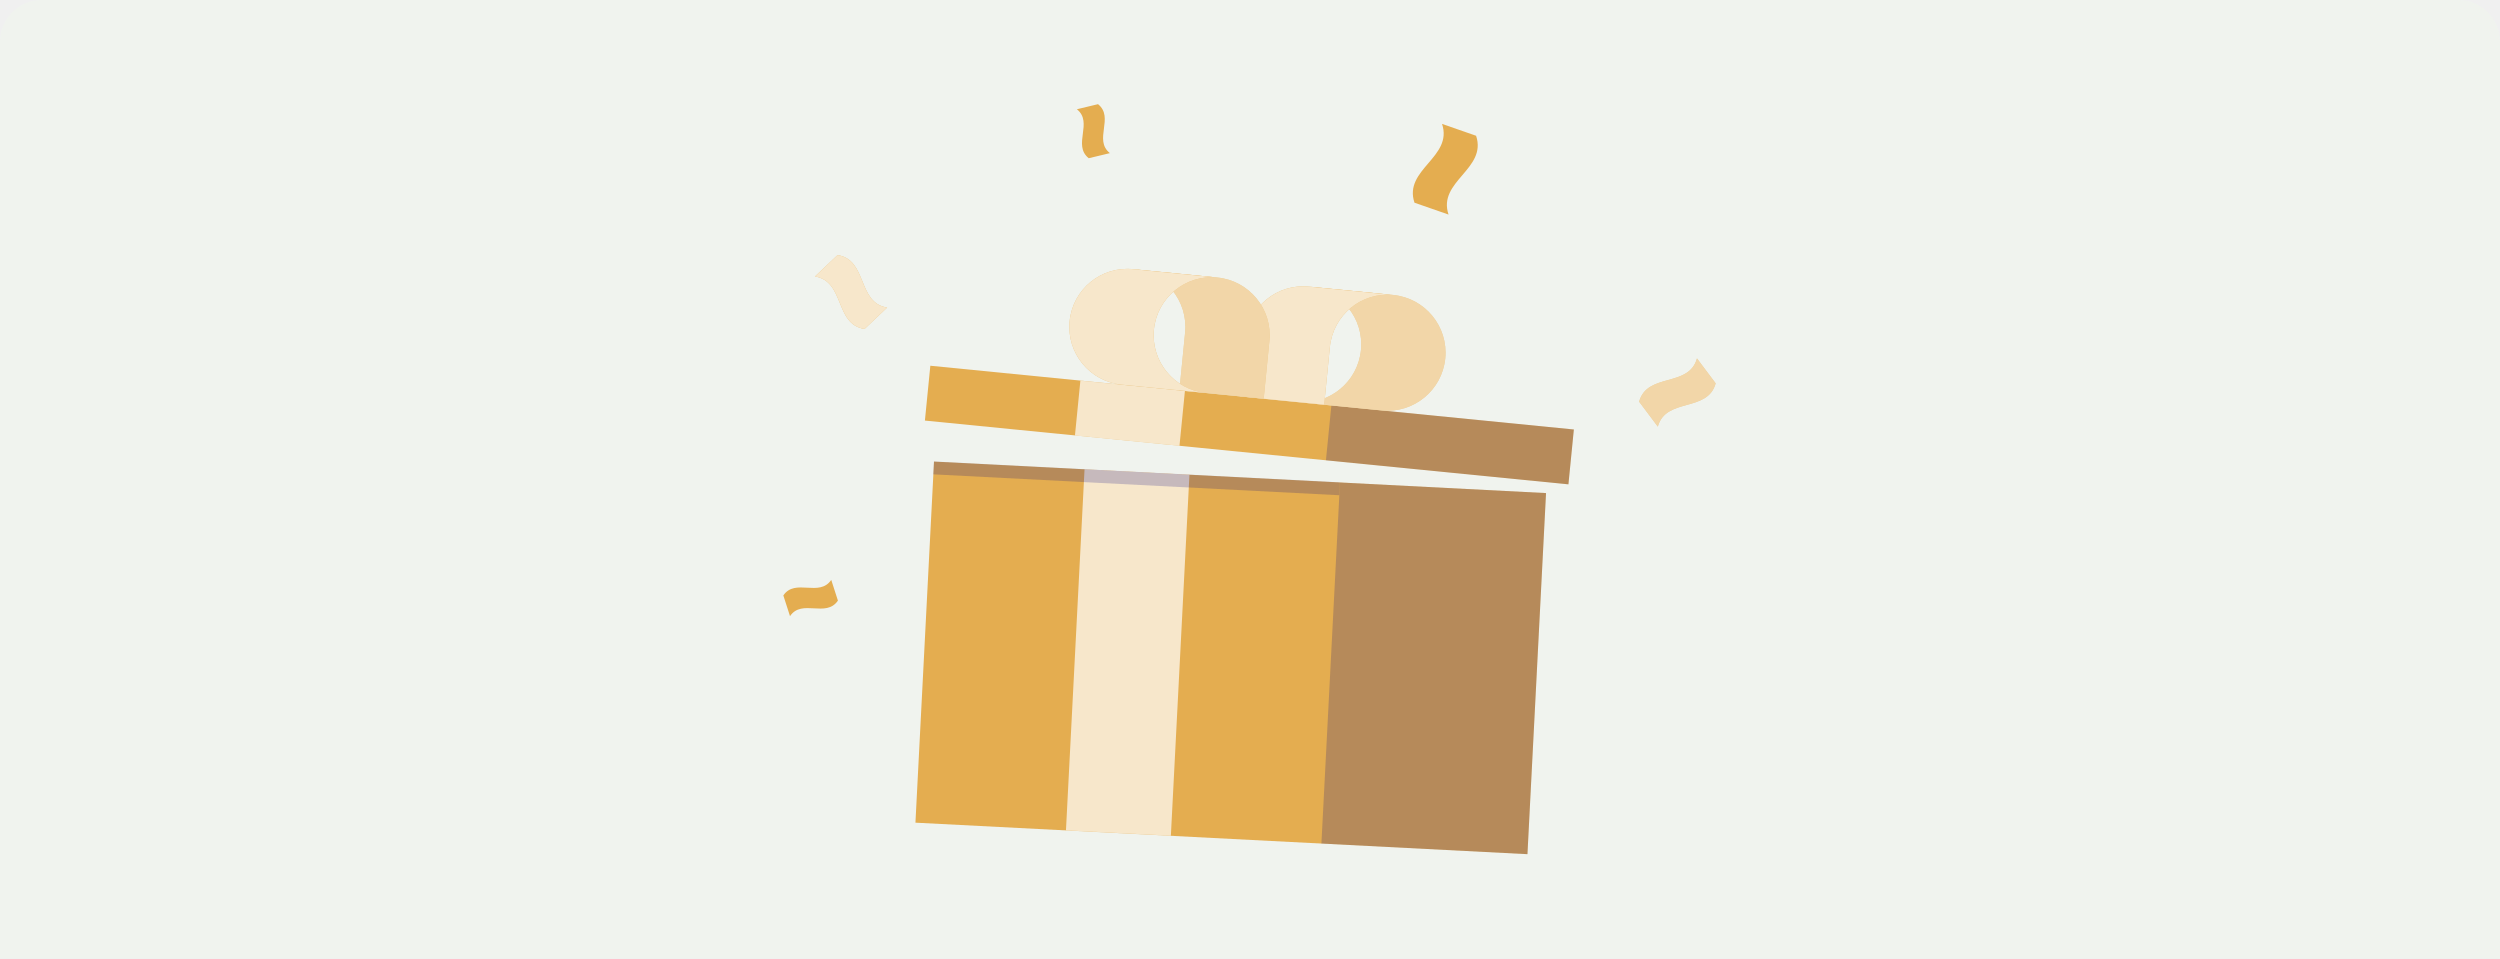
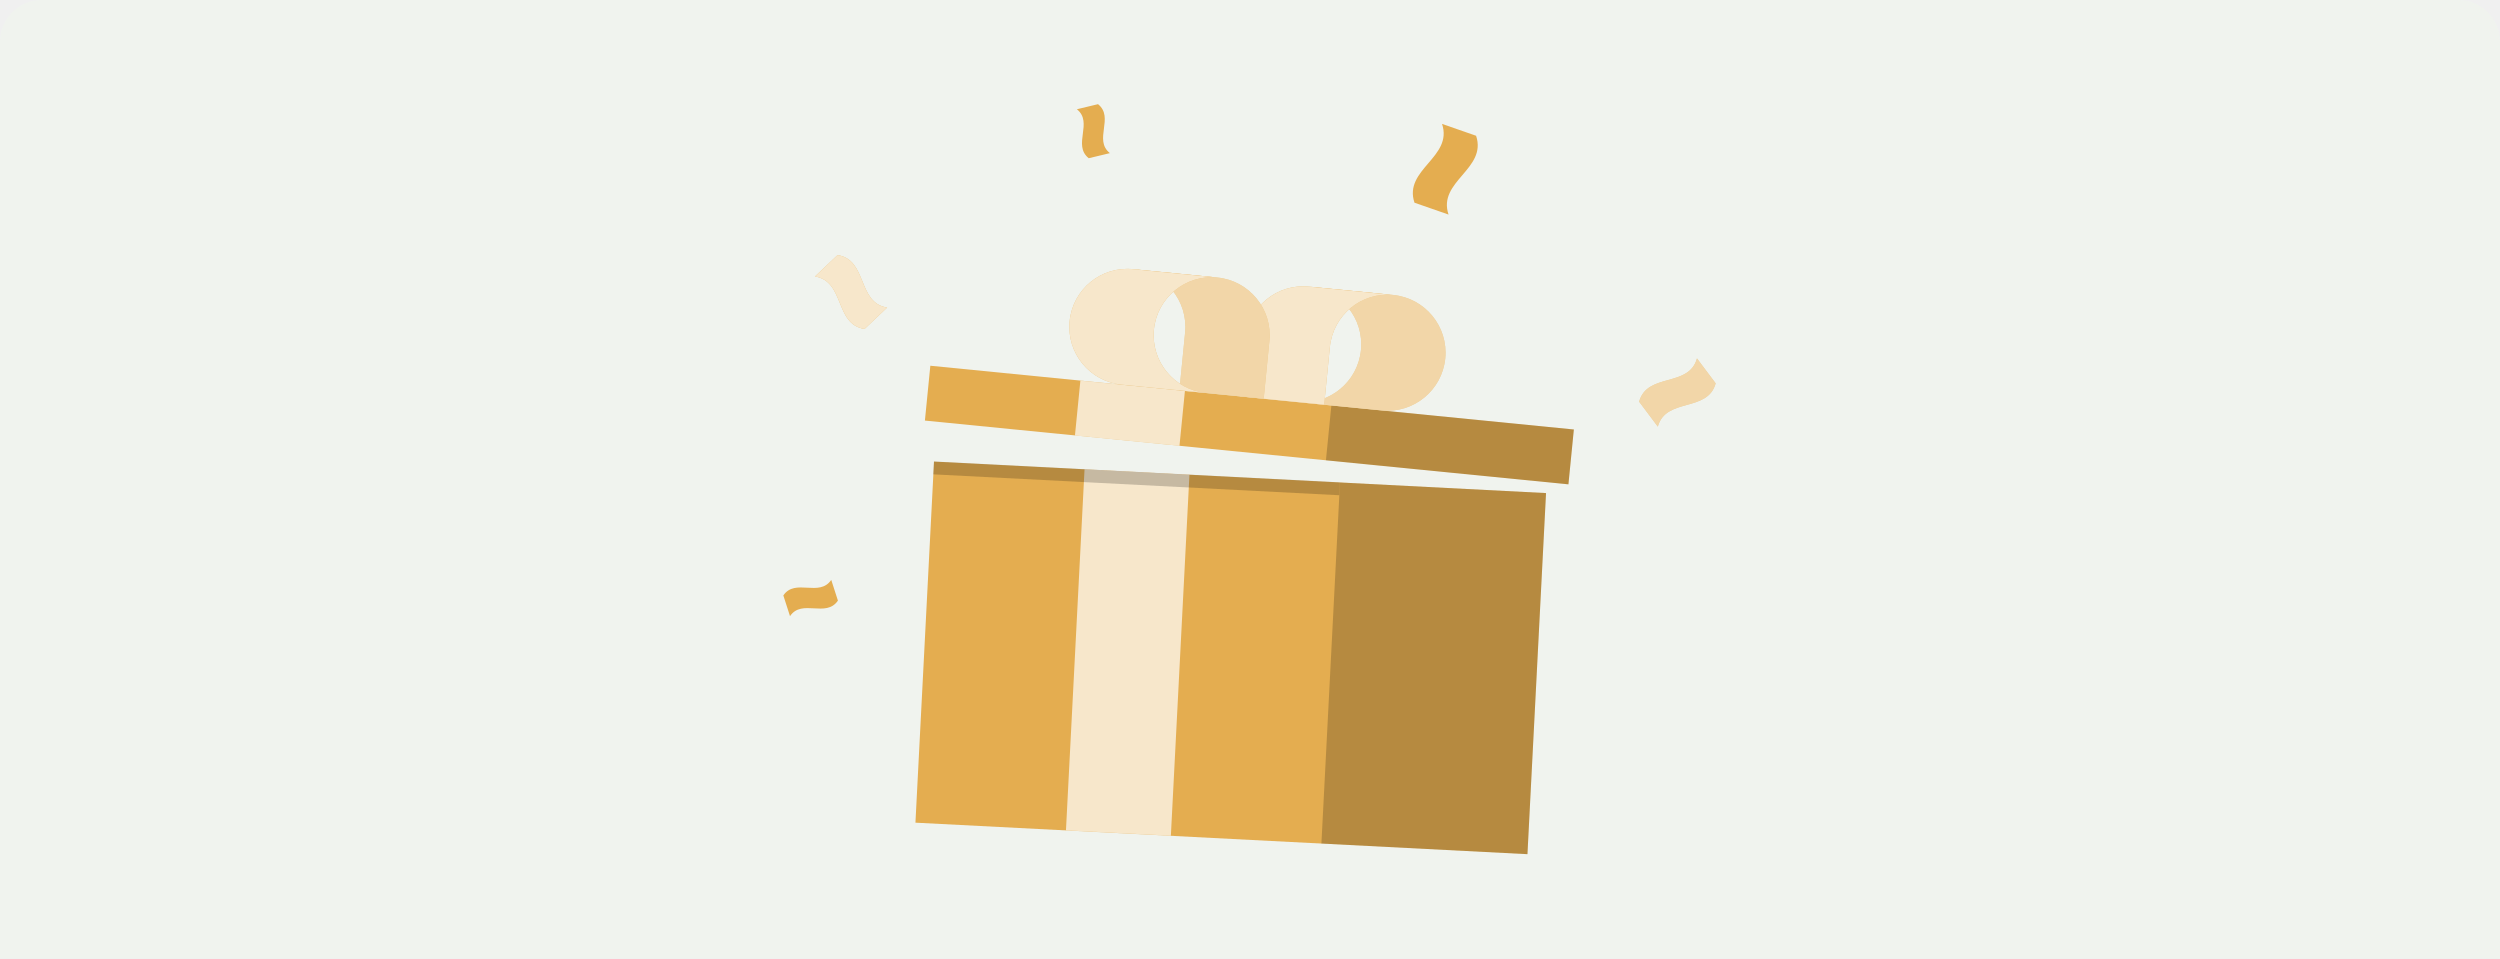
<svg xmlns="http://www.w3.org/2000/svg" width="600" height="230" viewBox="0 0 600 230" fill="none">
  <path d="M0 10C0 4.477 4.477 0 10 0H590C595.523 0 600 4.477 600 10V230H0V10Z" fill="#F0F3EE" />
  <path d="M371.046 118.341L224.165 110.781L219.705 197.442L366.586 205.002L371.046 118.341Z" fill="#E4AD50" />
  <path opacity="0.7" d="M285.468 113.921L260.29 112.625L255.83 199.286L281.008 200.582L285.468 113.921Z" fill="white" />
-   <path opacity="0.2" d="M371.049 118.338L321.597 115.793L317.137 202.454L366.589 204.999L371.049 118.338Z" fill="#000080" />
-   <path opacity="0.2" d="M223.987 113.845L321.418 118.859L321.577 115.767L224.147 110.753L223.987 113.845Z" fill="#000080" />
+   <path opacity="0.2" d="M371.049 118.338L321.597 115.793L317.137 202.454L366.589 204.999L371.049 118.338Z" fill="#000000" />
+   <path opacity="0.2" d="M223.987 113.845L321.418 118.859L321.577 115.767L224.147 110.753L223.987 113.845Z" fill="#000000" />
  <path d="M377.723 103.08L223.281 87.777L221.977 100.939L376.419 116.242L377.723 103.08Z" fill="#E4AD50" />
  <path opacity="0.7" d="M284.379 93.837L259.292 91.352L257.988 104.513L283.075 106.999L284.379 93.837Z" fill="white" />
-   <path opacity="0.2" d="M377.726 103.079L319.525 97.312L318.221 110.474L376.422 116.241L377.726 103.079Z" fill="#000080" />
+   <path opacity="0.2" d="M377.726 103.079L319.525 97.312L318.221 110.474L376.422 116.241L377.726 103.079Z" fill="#000000" />
  <path d="M326.628 84.017C327.386 76.371 321.805 69.547 314.138 68.789L334.379 70.79C342.024 71.548 347.626 78.372 346.868 86.017C346.11 93.663 339.286 99.265 331.641 98.507L317.782 97.138L311.379 96.506C319.067 97.243 325.87 91.662 326.628 84.017Z" fill="#E4AD50" />
  <path opacity="0.5" d="M326.628 84.017C327.386 76.371 321.805 69.547 314.138 68.789L334.379 70.79C342.024 71.548 347.626 78.372 346.868 86.017C346.11 93.663 339.286 99.265 331.641 98.507L317.782 97.138L311.379 96.506C319.067 97.243 325.87 91.662 326.628 84.017Z" fill="white" />
  <path d="M314.16 68.788L334.401 70.788C326.755 70.03 319.931 75.612 319.173 83.278L317.804 97.136L297.564 95.136L298.933 81.277C299.691 73.611 306.494 68.029 314.16 68.788Z" fill="#E4AD50" />
  <path opacity="0.7" d="M314.16 68.788L334.401 70.788C326.755 70.03 319.931 75.612 319.173 83.278L317.804 97.136L297.564 95.136L298.933 81.277C299.691 73.611 306.494 68.029 314.16 68.788Z" fill="white" />
  <path d="M292.172 66.602L271.931 64.602C279.577 65.36 285.179 72.184 284.421 79.829L283.052 93.688L303.292 95.688L304.661 81.83C305.419 74.185 299.838 67.361 292.172 66.602Z" fill="#E4AD50" />
  <path opacity="0.5" d="M292.172 66.602L271.931 64.602C279.577 65.36 285.179 72.184 284.421 79.829L283.052 93.688L303.292 95.688L304.661 81.83C305.419 74.185 299.838 67.361 292.172 66.602Z" fill="white" />
  <path d="M276.945 79.087C277.704 71.441 284.527 65.839 292.173 66.597L271.933 64.596C264.287 63.838 257.463 69.419 256.705 77.086C255.947 84.731 261.528 91.555 269.195 92.313L283.053 93.682L289.456 94.314C281.789 93.556 276.187 86.732 276.945 79.087Z" fill="#E4AD50" />
  <path opacity="0.7" d="M276.945 79.087C277.704 71.441 284.527 65.839 292.173 66.597L271.933 64.596C264.287 63.838 257.463 69.419 256.705 77.086C255.947 84.731 261.528 91.555 269.195 92.313L283.053 93.682L289.456 94.314C281.789 93.556 276.187 86.732 276.945 79.087Z" fill="white" />
  <path d="M347.648 51.495C344.931 50.547 342.214 49.599 339.476 48.651C336.78 40.627 348.785 37.763 346.089 29.738C348.806 30.686 351.523 31.634 354.261 32.582C356.957 40.606 344.952 43.492 347.648 51.495Z" fill="#E4AD50" />
  <path d="M212.915 73.814C211.104 75.52 209.293 77.247 207.482 78.953C200.257 77.836 202.806 67.474 195.582 66.358C197.393 64.652 199.204 62.925 201.016 61.219C208.261 62.335 205.691 72.697 212.915 73.814Z" fill="#E4AD50" />
  <path opacity="0.7" d="M212.915 73.814C211.104 75.52 209.293 77.247 207.482 78.953C200.257 77.836 202.806 67.474 195.582 66.358C197.393 64.652 199.204 62.925 201.016 61.219C208.261 62.335 205.691 72.697 212.915 73.814Z" fill="white" />
  <path d="M397.878 102.384C396.383 100.384 394.887 98.383 393.392 96.403C395.33 89.347 405.334 93.075 407.272 86.019C408.767 88.02 410.262 90.021 411.758 92.001C409.82 99.057 399.816 95.329 397.878 102.384Z" fill="#E4AD50" />
  <path opacity="0.5" d="M397.878 102.384C396.383 100.384 394.887 98.383 393.392 96.403C395.33 89.347 405.334 93.075 407.272 86.019C408.767 88.02 410.262 90.021 411.758 92.001C409.82 99.057 399.816 95.329 397.878 102.384Z" fill="white" />
  <path d="M266.371 36.752C264.686 37.153 263.001 37.574 261.295 37.974C257.314 34.794 262.453 29.402 258.451 26.222C260.136 25.821 261.821 25.4 263.527 25C267.508 28.201 262.369 33.572 266.371 36.752Z" fill="#E4AD50" />
  <path d="M199.5 139.176C200.026 140.84 200.574 142.482 201.1 144.146C198.236 148.359 192.465 143.641 189.601 147.874C189.074 146.21 188.527 144.568 188 142.904C190.864 138.691 196.614 143.409 199.5 139.176Z" fill="#E4AD50" />
</svg>
